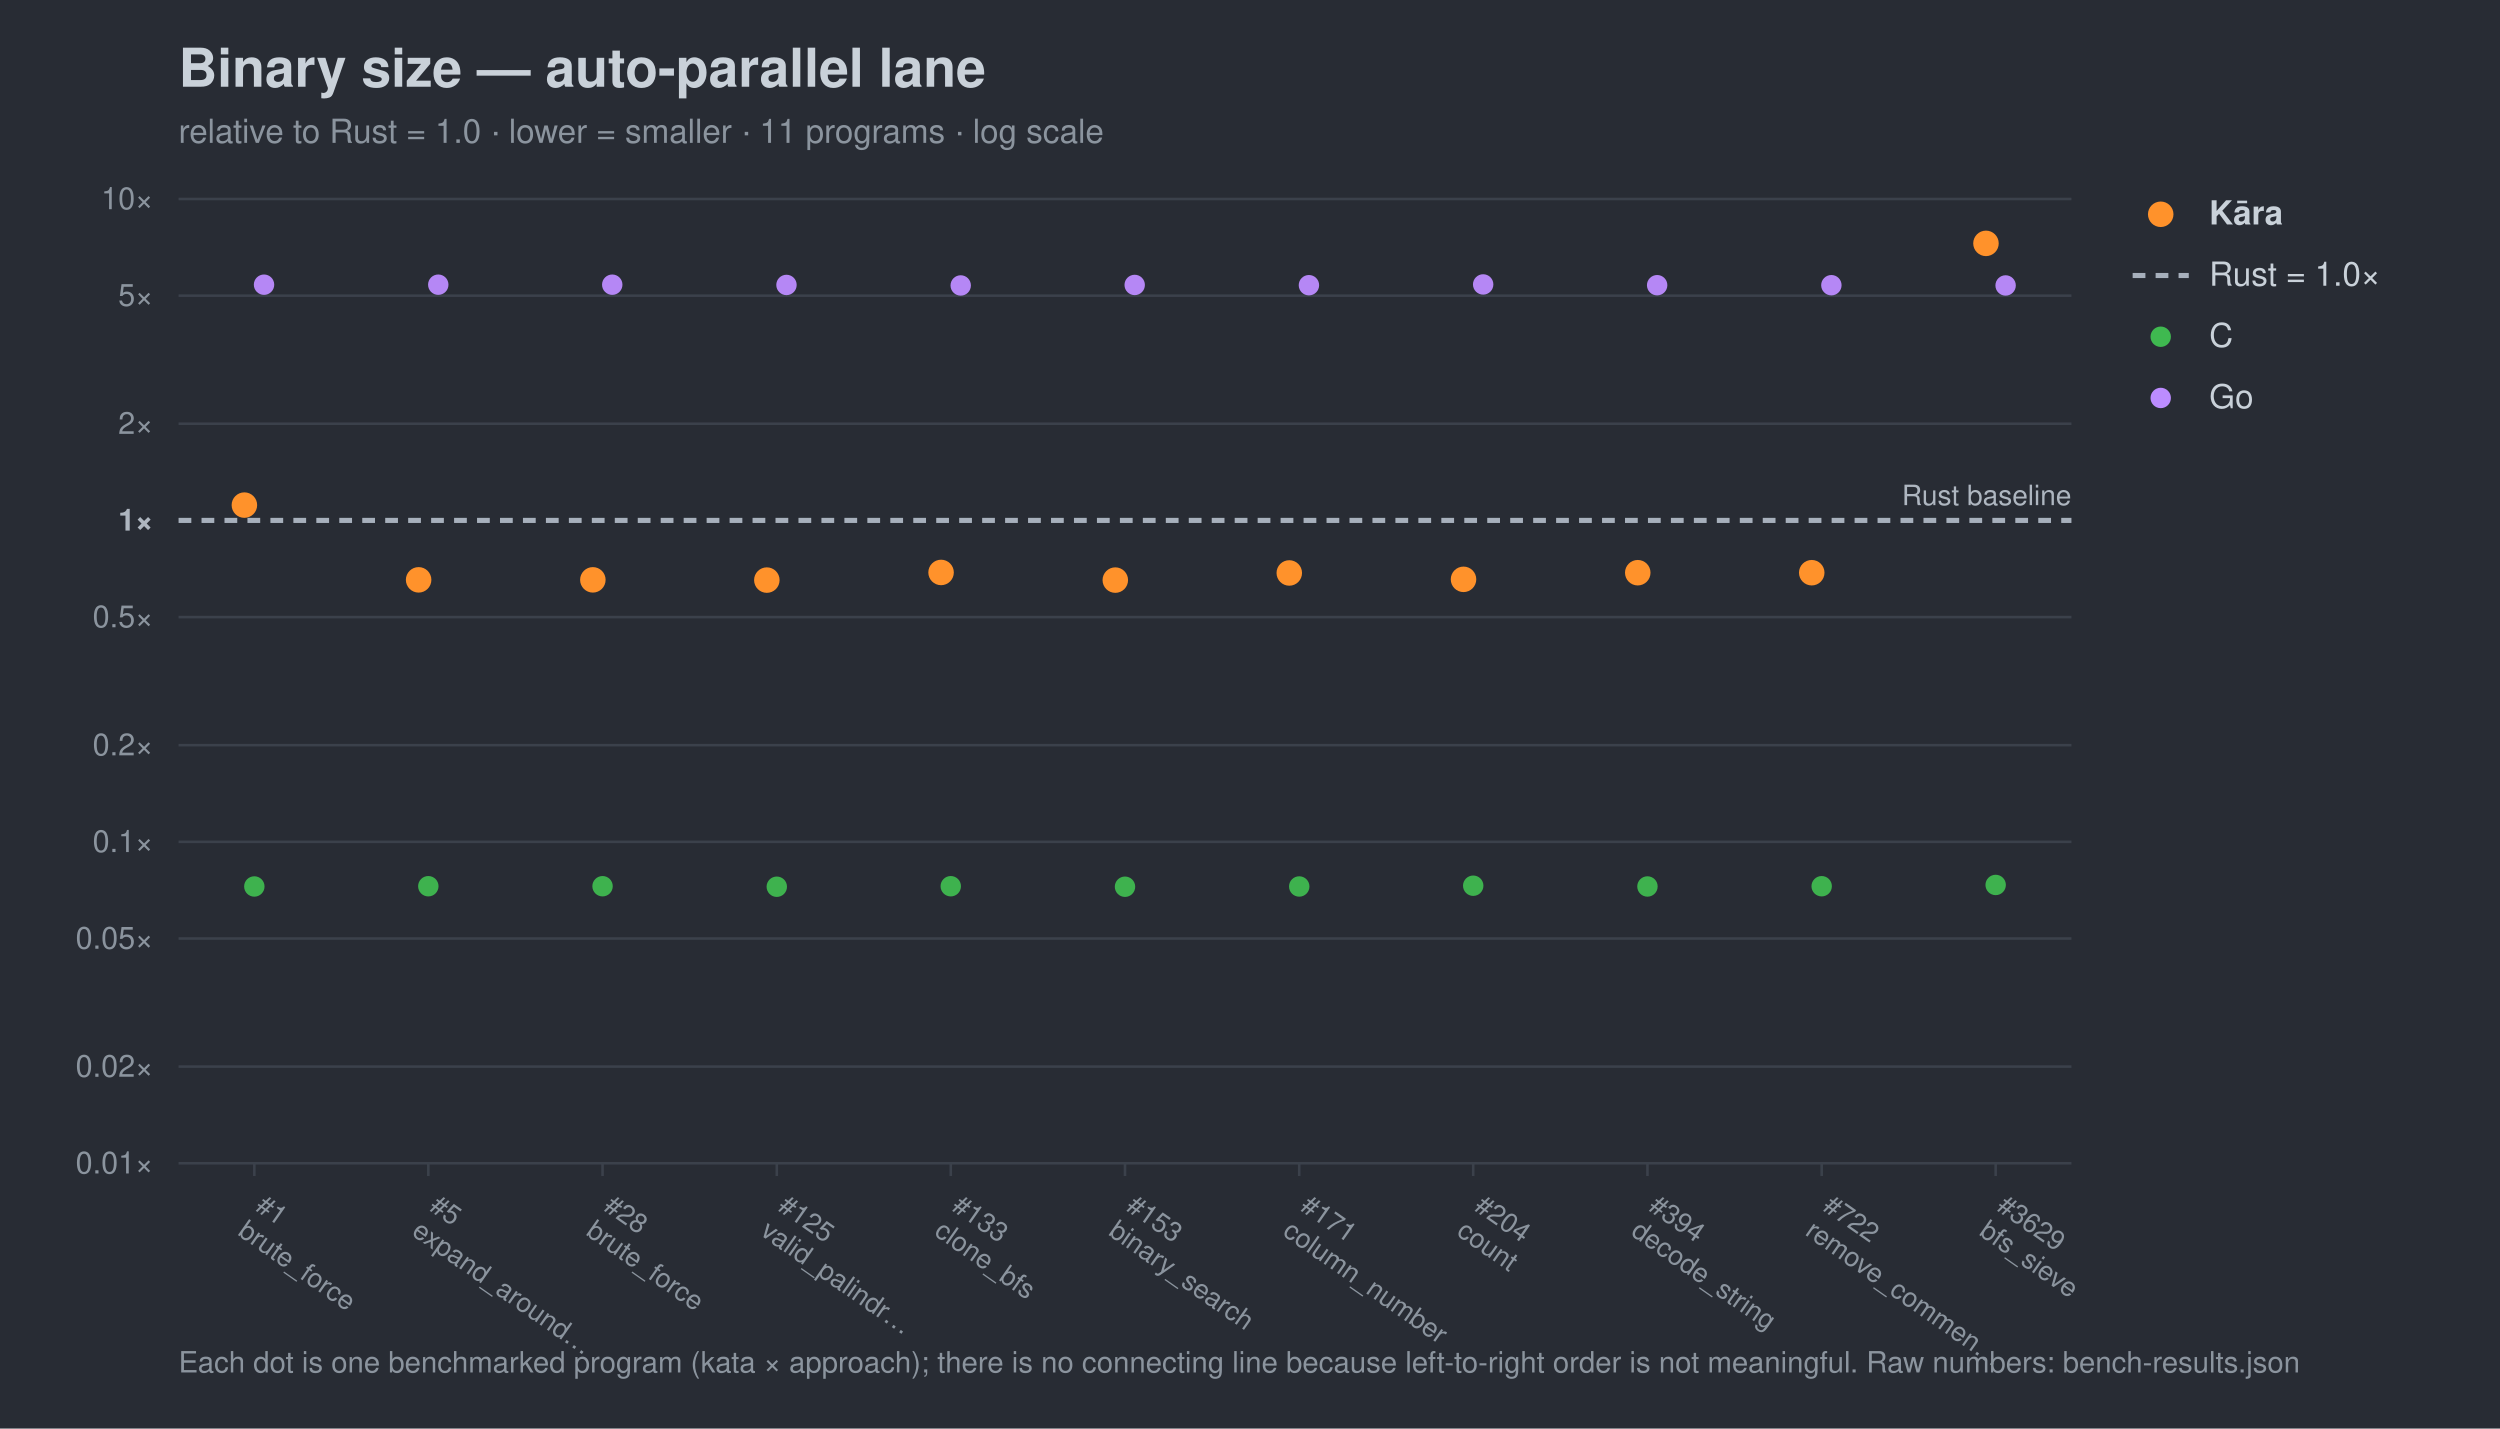
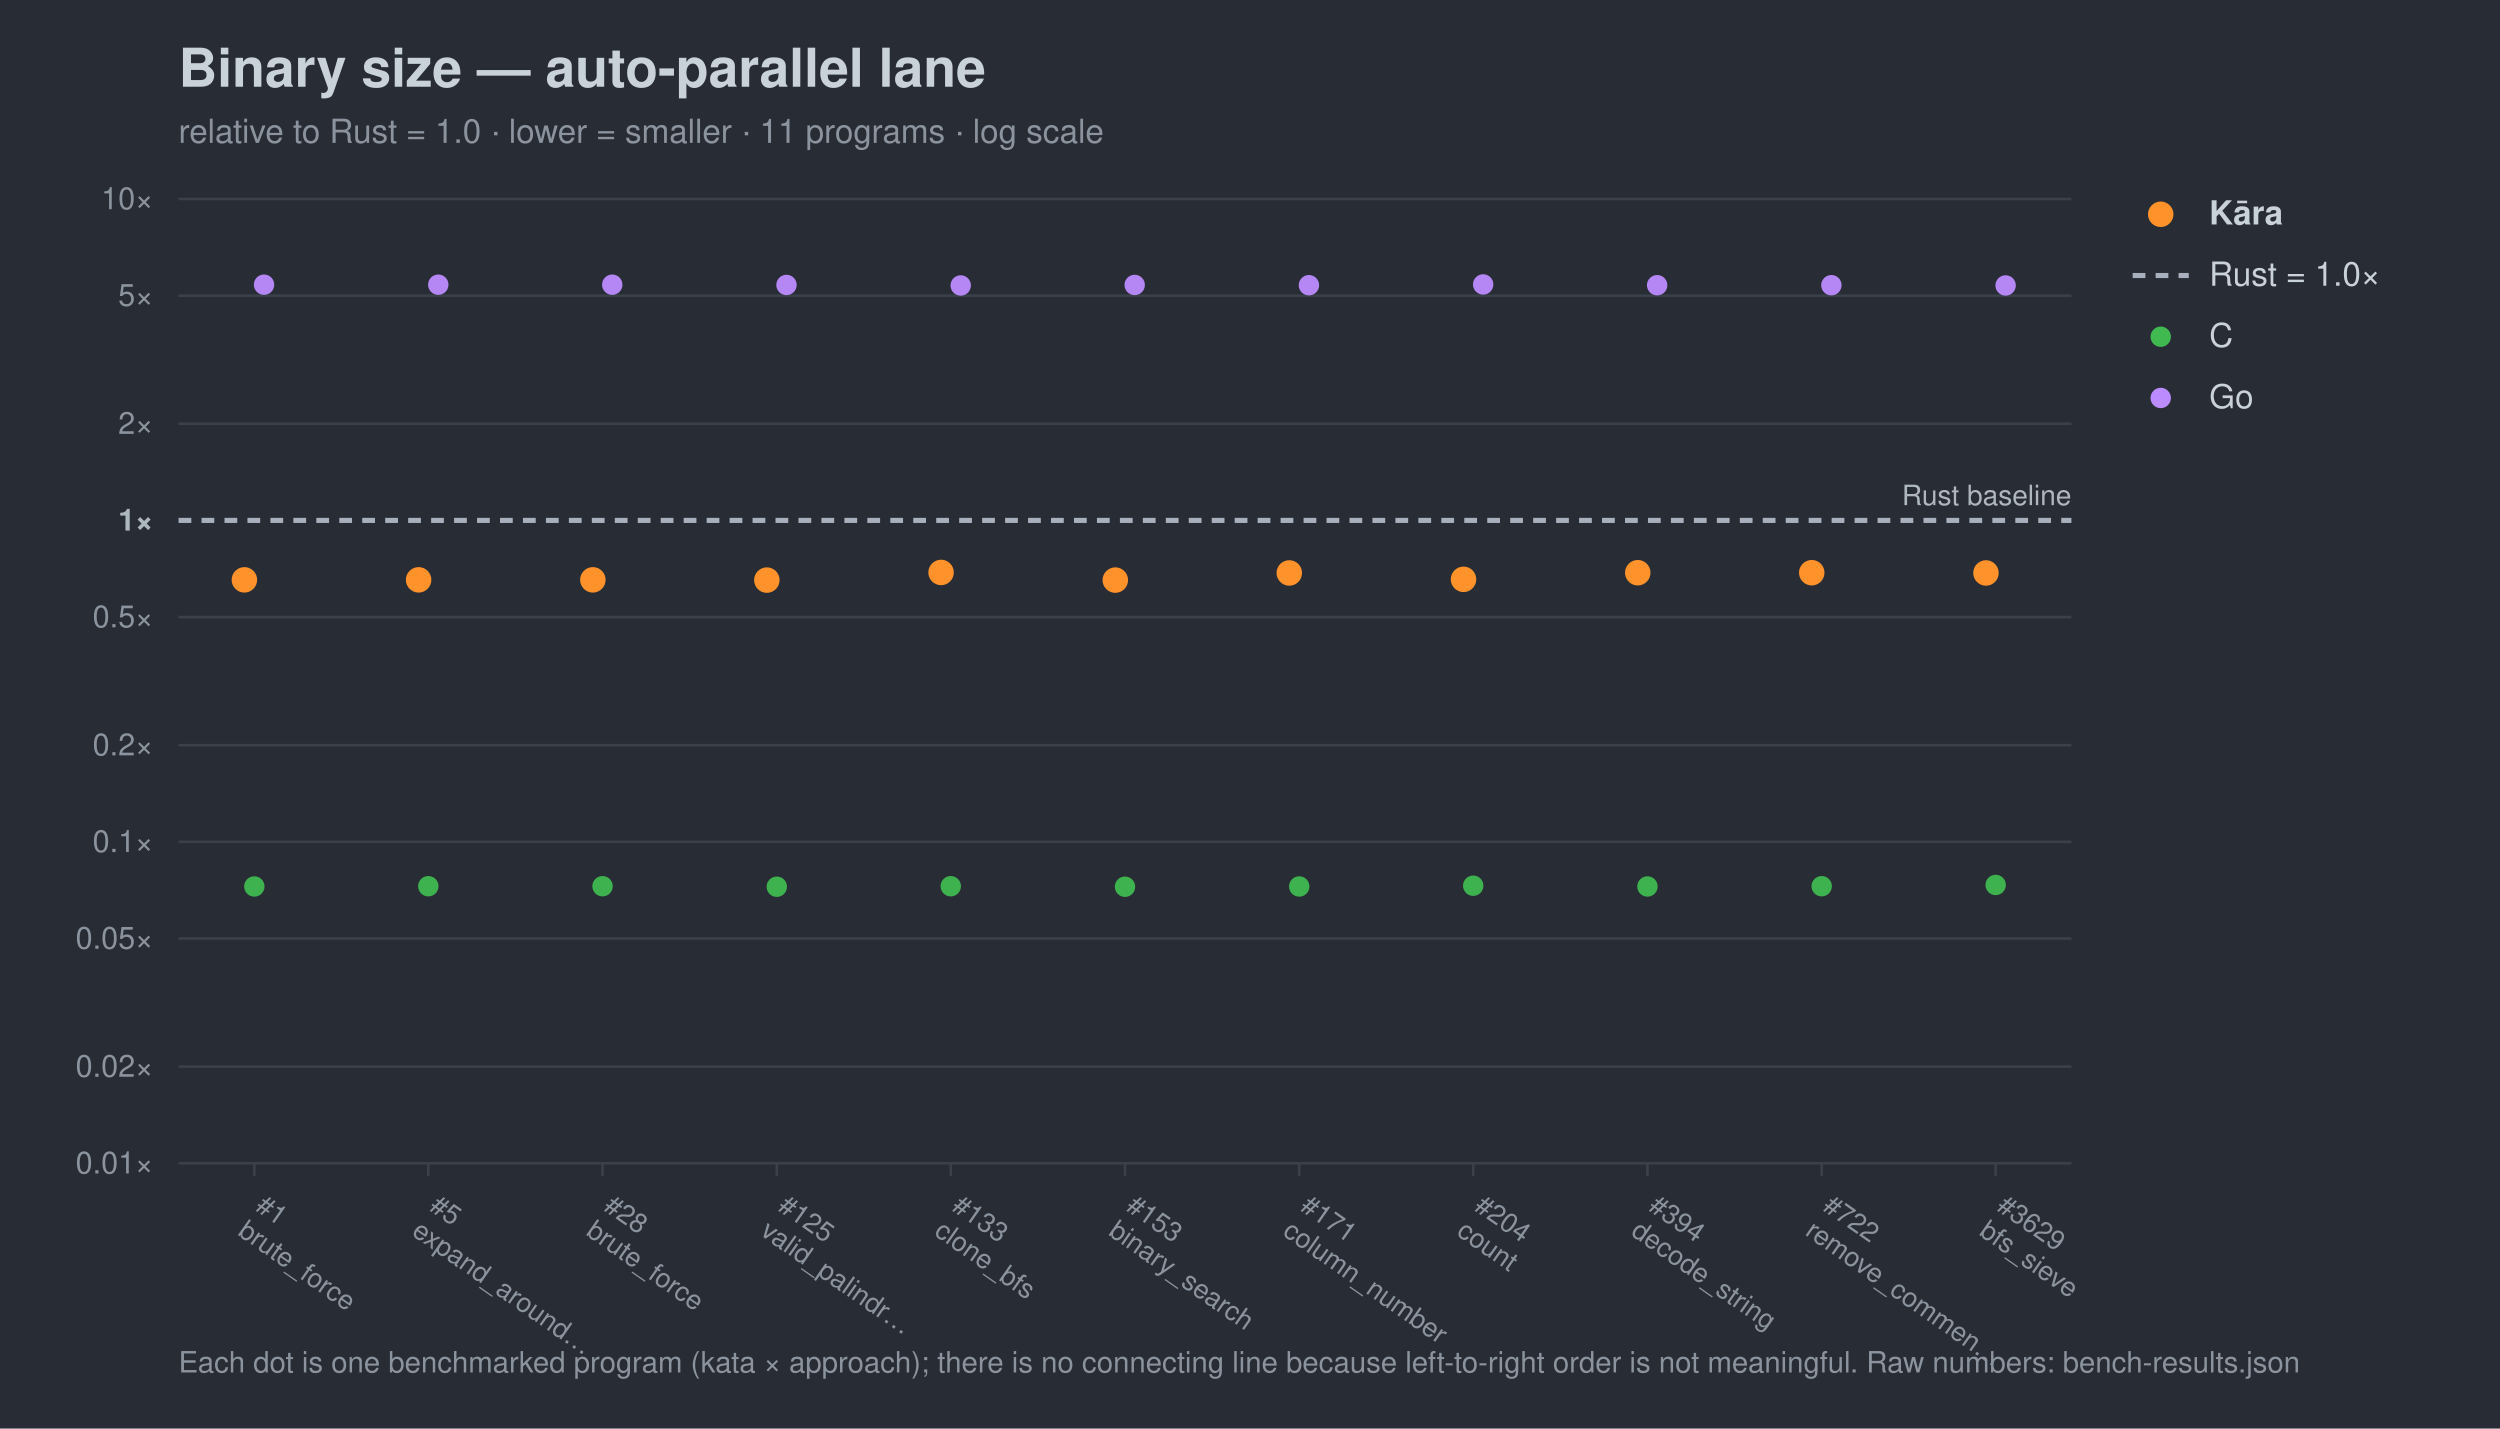
<svg xmlns="http://www.w3.org/2000/svg" width="980" height="560" viewBox="0 0 980 560" font-family="-apple-system,Segoe UI,Helvetica,Arial,sans-serif">
  <rect width="980" height="560" fill="#282c34" />
  <text x="70" y="34" font-size="21" font-weight="700" fill="#c9d1d9">Binary size — auto-parallel lane</text>
  <text x="70" y="56" font-size="13" fill="#8b949e">relative to Rust = 1.0 · lower = smaller · 11 programs · log scale</text>
  <line x1="70" y1="456.0" x2="812" y2="456.0" stroke="#3b414b" stroke-width="1" />
  <text x="60" y="460.0" font-size="12" text-anchor="end" fill="#8b949e">0.01×</text>
  <line x1="70" y1="418.1" x2="812" y2="418.1" stroke="#3b414b" stroke-width="1" />
  <text x="60" y="422.1" font-size="12" text-anchor="end" fill="#8b949e">0.02×</text>
  <line x1="70" y1="367.9" x2="812" y2="367.9" stroke="#3b414b" stroke-width="1" />
  <text x="60" y="371.9" font-size="12" text-anchor="end" fill="#8b949e">0.05×</text>
  <line x1="70" y1="330.0" x2="812" y2="330.0" stroke="#3b414b" stroke-width="1" />
  <text x="60" y="334.0" font-size="12" text-anchor="end" fill="#8b949e">0.1×</text>
  <line x1="70" y1="292.1" x2="812" y2="292.1" stroke="#3b414b" stroke-width="1" />
  <text x="60" y="296.1" font-size="12" text-anchor="end" fill="#8b949e">0.2×</text>
  <line x1="70" y1="241.9" x2="812" y2="241.9" stroke="#3b414b" stroke-width="1" />
  <text x="60" y="245.9" font-size="12" text-anchor="end" fill="#8b949e">0.5×</text>
  <line x1="70" y1="204.0" x2="812" y2="204.0" stroke="#a7b0bc" stroke-width="2" stroke-dasharray="5 4" />
  <text x="60" y="208.0" font-size="12" text-anchor="end" fill="#aeb6c0" font-weight="700">1×</text>
  <line x1="70" y1="166.1" x2="812" y2="166.1" stroke="#3b414b" stroke-width="1" />
  <text x="60" y="170.1" font-size="12" text-anchor="end" fill="#8b949e">2×</text>
  <line x1="70" y1="115.9" x2="812" y2="115.9" stroke="#3b414b" stroke-width="1" />
  <text x="60" y="119.9" font-size="12" text-anchor="end" fill="#8b949e">5×</text>
  <line x1="70" y1="78.0" x2="812" y2="78.0" stroke="#3b414b" stroke-width="1" />
  <text x="60" y="82.0" font-size="12" text-anchor="end" fill="#8b949e">10×</text>
  <text x="812" y="198.0" font-size="11" text-anchor="end" fill="#aeb6c0">Rust baseline</text>
  <line x1="99.7" y1="456" x2="99.7" y2="461" stroke="#3b414b" />
  <g transform="translate(99.7,474) rotate(35)">
    <text x="0" y="0" font-size="10.5" fill="#8b949e">#1</text>
    <text x="0" y="12" font-size="10.5" fill="#8b949e">brute_force</text>
  </g>
  <line x1="167.9" y1="456" x2="167.9" y2="461" stroke="#3b414b" />
  <g transform="translate(167.9,474) rotate(35)">
    <text x="0" y="0" font-size="10.5" fill="#8b949e">#5</text>
    <text x="0" y="12" font-size="10.5" fill="#8b949e">expand_around…</text>
  </g>
  <line x1="236.2" y1="456" x2="236.2" y2="461" stroke="#3b414b" />
  <g transform="translate(236.2,474) rotate(35)">
    <text x="0" y="0" font-size="10.5" fill="#8b949e">#28</text>
    <text x="0" y="12" font-size="10.5" fill="#8b949e">brute_force</text>
  </g>
  <line x1="304.5" y1="456" x2="304.5" y2="461" stroke="#3b414b" />
  <g transform="translate(304.5,474) rotate(35)">
    <text x="0" y="0" font-size="10.5" fill="#8b949e">#125</text>
    <text x="0" y="12" font-size="10.5" fill="#8b949e">valid_palindr…</text>
  </g>
  <line x1="372.7" y1="456" x2="372.7" y2="461" stroke="#3b414b" />
  <g transform="translate(372.7,474) rotate(35)">
    <text x="0" y="0" font-size="10.5" fill="#8b949e">#133</text>
    <text x="0" y="12" font-size="10.5" fill="#8b949e">clone_bfs</text>
  </g>
  <line x1="441.0" y1="456" x2="441.0" y2="461" stroke="#3b414b" />
  <g transform="translate(441.0,474) rotate(35)">
    <text x="0" y="0" font-size="10.5" fill="#8b949e">#153</text>
    <text x="0" y="12" font-size="10.5" fill="#8b949e">binary_search</text>
  </g>
  <line x1="509.3" y1="456" x2="509.3" y2="461" stroke="#3b414b" />
  <g transform="translate(509.3,474) rotate(35)">
    <text x="0" y="0" font-size="10.5" fill="#8b949e">#171</text>
    <text x="0" y="12" font-size="10.5" fill="#8b949e">column_number</text>
  </g>
  <line x1="577.5" y1="456" x2="577.5" y2="461" stroke="#3b414b" />
  <g transform="translate(577.5,474) rotate(35)">
    <text x="0" y="0" font-size="10.5" fill="#8b949e">#204</text>
    <text x="0" y="12" font-size="10.5" fill="#8b949e">count</text>
  </g>
  <line x1="645.8" y1="456" x2="645.8" y2="461" stroke="#3b414b" />
  <g transform="translate(645.8,474) rotate(35)">
    <text x="0" y="0" font-size="10.5" fill="#8b949e">#394</text>
    <text x="0" y="12" font-size="10.5" fill="#8b949e">decode_string</text>
  </g>
  <line x1="714.1" y1="456" x2="714.1" y2="461" stroke="#3b414b" />
  <g transform="translate(714.1,474) rotate(35)">
    <text x="0" y="0" font-size="10.5" fill="#8b949e">#722</text>
    <text x="0" y="12" font-size="10.5" fill="#8b949e">remove_commen…</text>
  </g>
  <line x1="782.3" y1="456" x2="782.3" y2="461" stroke="#3b414b" />
  <g transform="translate(782.3,474) rotate(35)">
    <text x="0" y="0" font-size="10.5" fill="#8b949e">#3629</text>
    <text x="0" y="12" font-size="10.5" fill="#8b949e">bfs_sieve</text>
  </g>
  <circle cx="99.7" cy="347.5" r="4.0" fill="#3fb950" opacity="0.95" />
  <circle cx="167.9" cy="347.4" r="4.0" fill="#3fb950" opacity="0.95" />
  <circle cx="236.2" cy="347.4" r="4.0" fill="#3fb950" opacity="0.95" />
  <circle cx="304.5" cy="347.6" r="4.0" fill="#3fb950" opacity="0.95" />
  <circle cx="372.7" cy="347.4" r="4.0" fill="#3fb950" opacity="0.95" />
  <circle cx="441.0" cy="347.6" r="4.0" fill="#3fb950" opacity="0.95" />
  <circle cx="509.3" cy="347.5" r="4.0" fill="#3fb950" opacity="0.95" />
  <circle cx="577.5" cy="347.2" r="4.0" fill="#3fb950" opacity="0.95" />
  <circle cx="645.8" cy="347.5" r="4.0" fill="#3fb950" opacity="0.95" />
  <circle cx="714.1" cy="347.4" r="4.0" fill="#3fb950" opacity="0.95" />
  <circle cx="782.3" cy="346.9" r="4.0" fill="#3fb950" opacity="0.95" />
  <circle cx="103.5" cy="111.6" r="4.0" fill="#bc8cff" opacity="0.95" />
  <circle cx="171.8" cy="111.6" r="4.0" fill="#bc8cff" opacity="0.95" />
  <circle cx="240.0" cy="111.6" r="4.0" fill="#bc8cff" opacity="0.95" />
  <circle cx="308.3" cy="111.7" r="4.0" fill="#bc8cff" opacity="0.95" />
  <circle cx="376.6" cy="111.9" r="4.0" fill="#bc8cff" opacity="0.95" />
  <circle cx="444.8" cy="111.7" r="4.0" fill="#bc8cff" opacity="0.95" />
  <circle cx="513.1" cy="111.8" r="4.0" fill="#bc8cff" opacity="0.95" />
  <circle cx="581.4" cy="111.5" r="4.0" fill="#bc8cff" opacity="0.95" />
  <circle cx="649.6" cy="111.8" r="4.0" fill="#bc8cff" opacity="0.95" />
  <circle cx="717.9" cy="111.8" r="4.0" fill="#bc8cff" opacity="0.95" />
  <circle cx="786.2" cy="111.9" r="4.0" fill="#bc8cff" opacity="0.95" />
-   <circle cx="95.8" cy="198.0" r="5.0" fill="#ff922b" opacity="1.0" />
+   <circle cx="95.8" cy="227.3" r="5.0" fill="#ff922b" opacity="1.0" />
  <circle cx="164.1" cy="227.3" r="5.0" fill="#ff922b" opacity="1.0" />
  <circle cx="232.4" cy="227.3" r="5.0" fill="#ff922b" opacity="1.0" />
  <circle cx="300.6" cy="227.4" r="5.0" fill="#ff922b" opacity="1.0" />
  <circle cx="368.9" cy="224.4" r="5.0" fill="#ff922b" opacity="1.0" />
  <circle cx="437.2" cy="227.4" r="5.0" fill="#ff922b" opacity="1.0" />
  <circle cx="505.4" cy="224.6" r="5.0" fill="#ff922b" opacity="1.0" />
  <circle cx="573.7" cy="227.1" r="5.0" fill="#ff922b" opacity="1.0" />
  <circle cx="642.0" cy="224.5" r="5.0" fill="#ff922b" opacity="1.0" />
  <circle cx="710.2" cy="224.5" r="5.0" fill="#ff922b" opacity="1.0" />
-   <circle cx="778.5" cy="95.4" r="5.0" fill="#ff922b" opacity="1.0" />
+   <circle cx="778.5" cy="224.6" r="5.0" fill="#ff922b" opacity="1.0" />
  <circle cx="847" cy="84" r="5" fill="#ff922b" />
  <text x="866" y="88" font-size="13" fill="#c9d1d9" font-weight="700">Kāra</text>
  <line x1="836" y1="108" x2="858" y2="108" stroke="#a7b0bc" stroke-width="2" stroke-dasharray="5 4" />
  <text x="866" y="112" font-size="13" fill="#c9d1d9" font-weight="400">Rust = 1.0×</text>
  <circle cx="847" cy="132" r="4" fill="#3fb950" />
  <text x="866" y="136" font-size="13" fill="#c9d1d9" font-weight="400">C</text>
  <circle cx="847" cy="156" r="4" fill="#bc8cff" />
  <text x="866" y="160" font-size="13" fill="#c9d1d9" font-weight="400">Go</text>
  <text x="70" y="538" font-size="11.5" fill="#8b949e">Each dot is one benchmarked program (kata × approach); there is no connecting line because left-to-right order is not meaningful. Raw numbers: bench-results.json</text>
</svg>
